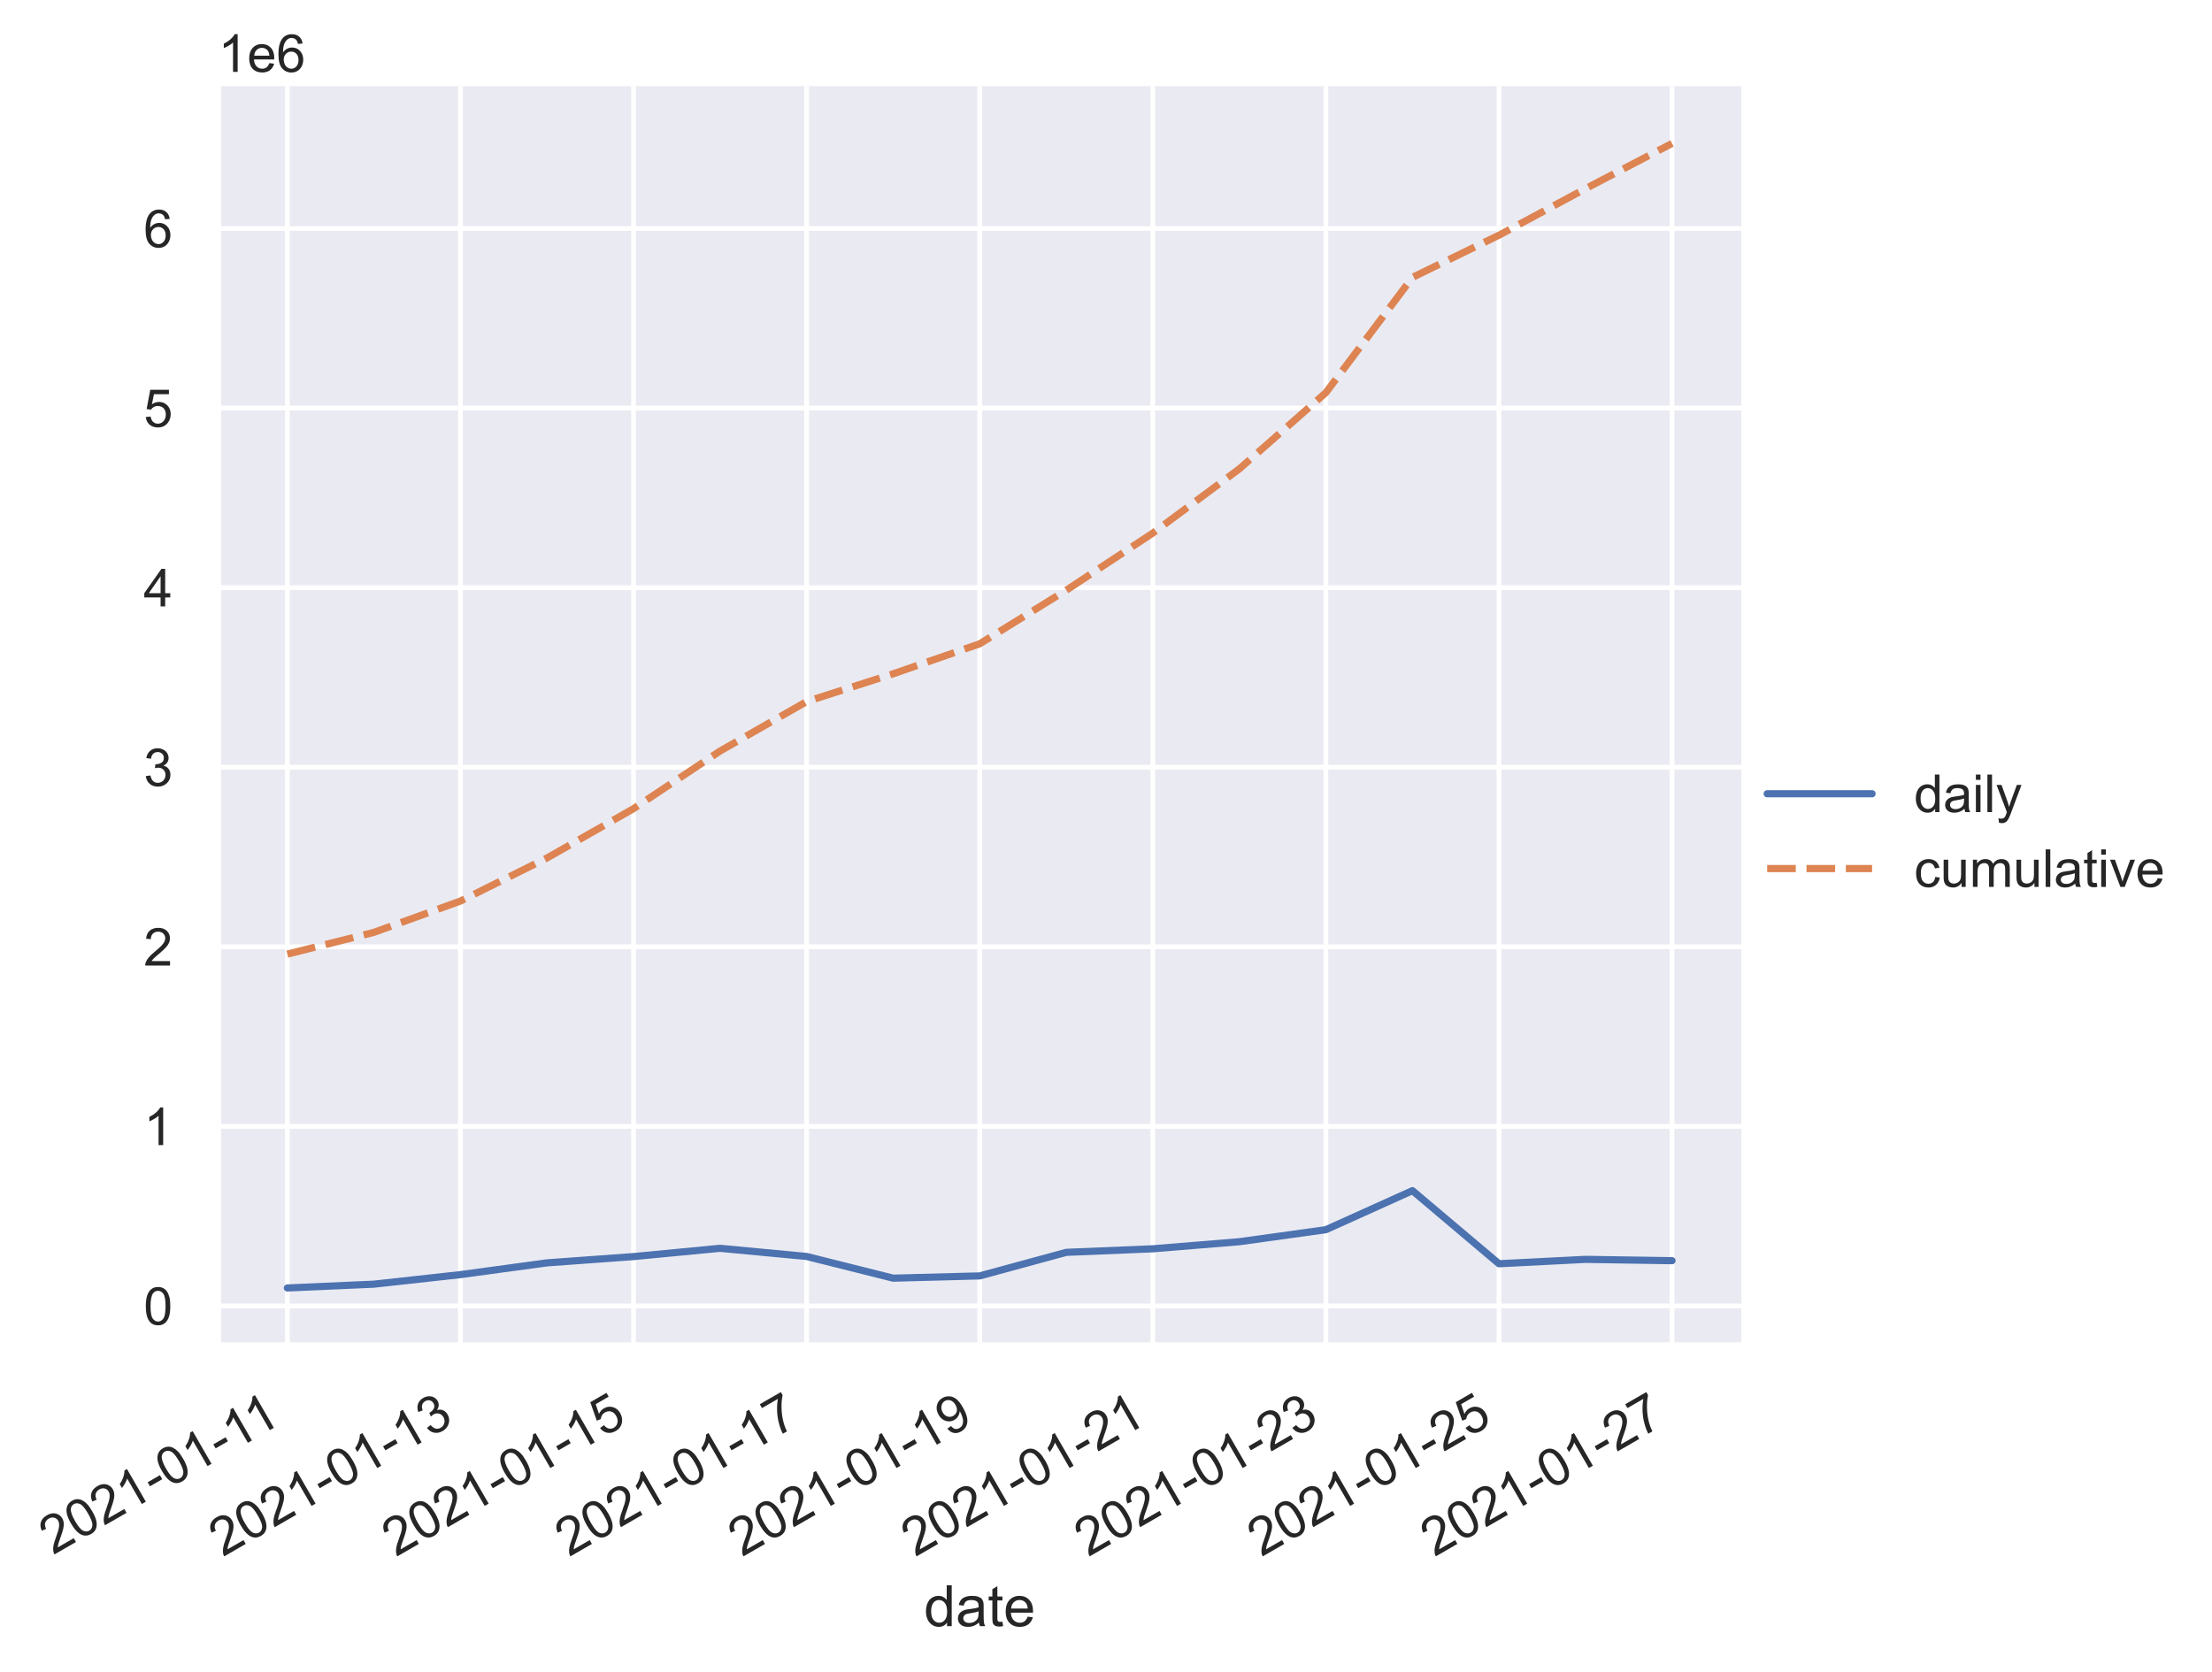
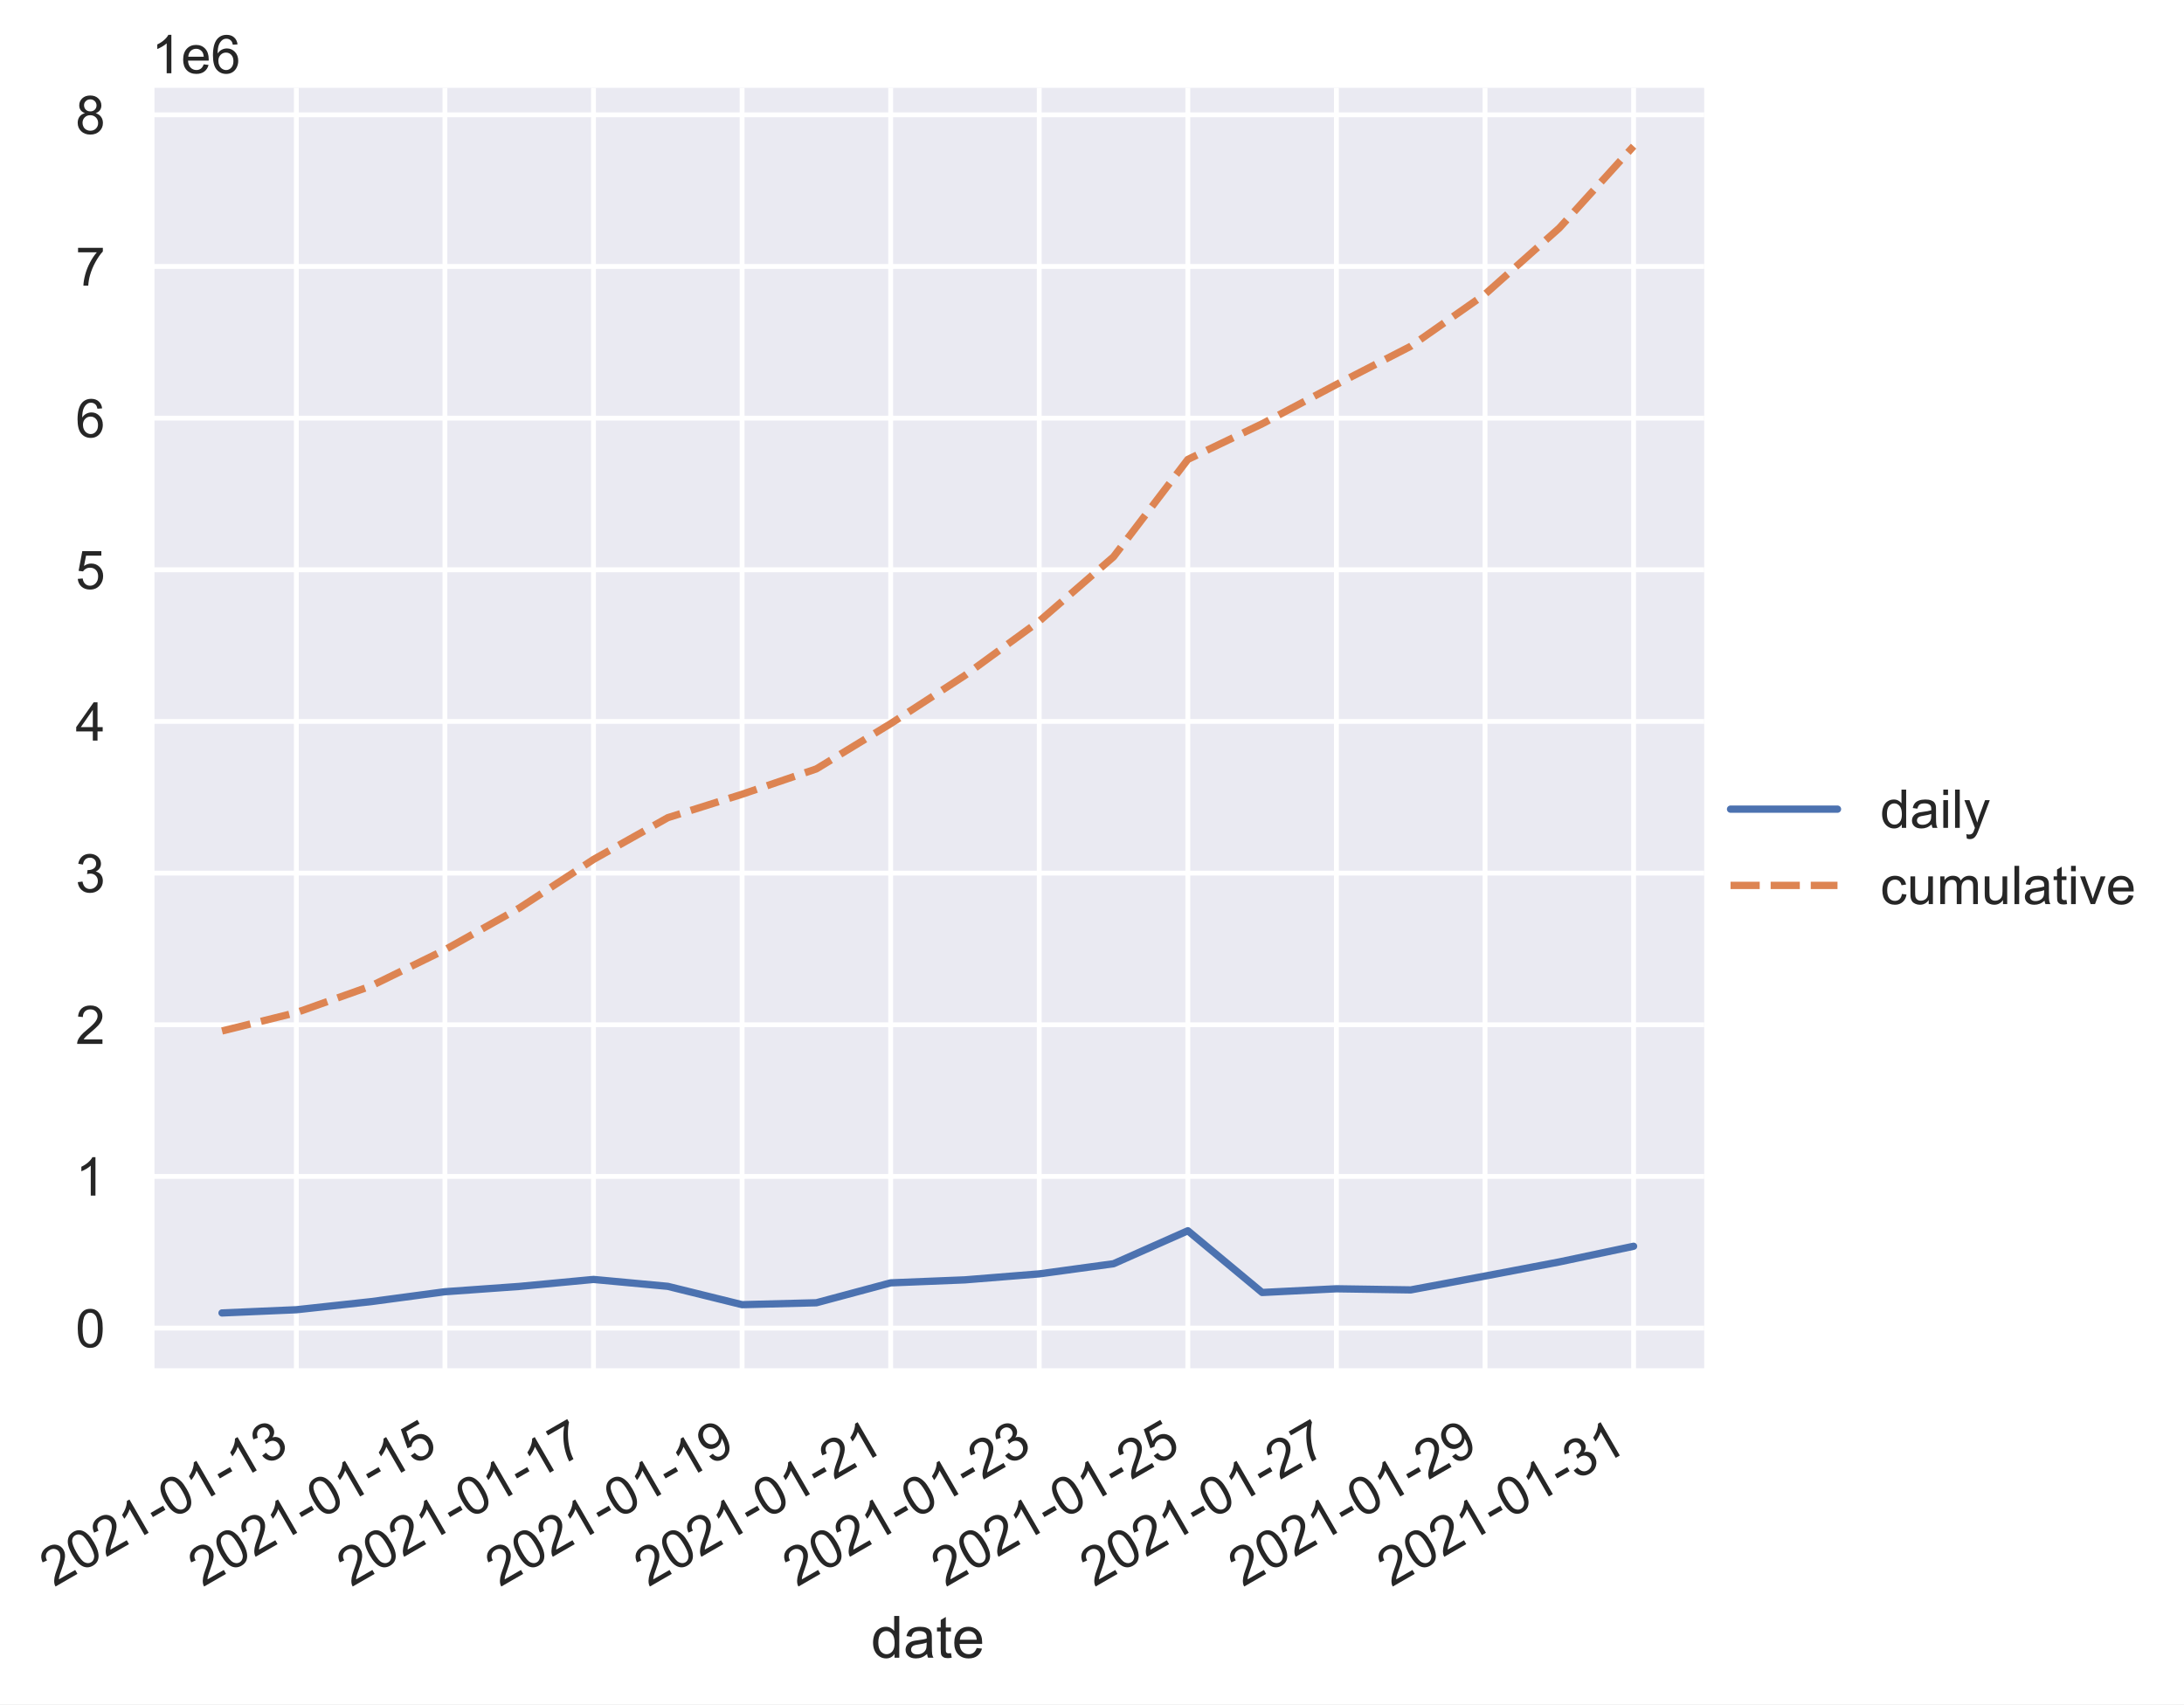
- <svg xmlns="http://www.w3.org/2000/svg" xmlns:xlink="http://www.w3.org/1999/xlink" height="350.631pt" version="1.1" viewBox="0 0 463.824 350.631" width="463.824pt">
+ <svg xmlns="http://www.w3.org/2000/svg" xmlns:xlink="http://www.w3.org/1999/xlink" height="350.631pt" version="1.1" viewBox="0 0 449.244 350.631" width="449.244pt">
  <defs>
    <style type="text/css">*{stroke-linecap:butt;stroke-linejoin:round;}</style>
  </defs>
  <g id="figure_1">
    <g id="patch_1">
-       <path d="M 0 350.631  L 463.824 350.631  L 463.824 0  L 0 0  z " style="fill:#ffffff;" />
+       <path d="M 0 350.631  L 449.244 350.631  L 449.244 0  L 0 0  z " style="fill:#ffffff;" />
    </g>
    <g id="axes_1">
      <g id="patch_2">
-         <path d="M 45.734 282.114  L 365.124 282.114  L 365.124 18.074  L 45.734 18.074  z " style="fill:#eaeaf2;" />
+         <path d="M 31.154 282.114  L 350.545 282.114  L 350.545 18.074  L 31.154 18.074  z " style="fill:#eaeaf2;" />
      </g>
      <g id="matplotlib.axis_1">
        <g id="xtick_1">
          <g id="line2d_1">
-             <path clip-path="url(#p62b5f78a9e)" d="M 60.251 282.114  L 60.251 18.074  " style="fill:none;stroke:#ffffff;stroke-linecap:round;" />
+             <path clip-path="url(#p07e66a0d14)" d="M 60.954 282.114  L 60.954 18.074  " style="fill:none;stroke:#ffffff;stroke-linecap:round;" />
          </g>
          <g id="text_1">
-             <g style="fill:#262626;" transform="translate(11.1368 326.1575)rotate(-30)scale(0.11 -0.11)">
+             <g style="fill:#262626;" transform="translate(11.1368 326.5631)rotate(-30)scale(0.11 -0.11)">
              <defs>
                <path d="M 50.344 8.453  L 50.344 0  L 3.031 0  Q 2.938 3.172 4.047 6.109  Q 5.859 10.938 9.828 15.625  Q 13.812 20.312 21.344 26.469  Q 33.016 36.031 37.109 41.625  Q 41.219 47.219 41.219 52.203  Q 41.219 57.422 37.469 61  Q 33.734 64.594 27.734 64.594  Q 21.391 64.594 17.578 60.781  Q 13.766 56.984 13.719 50.25  L 4.688 51.172  Q 5.609 61.281 11.656 66.578  Q 17.719 71.875 27.938 71.875  Q 38.234 71.875 44.234 66.156  Q 50.25 60.453 50.25 52  Q 50.25 47.703 48.484 43.547  Q 46.734 39.406 42.656 34.812  Q 38.578 30.219 29.109 22.219  Q 21.188 15.578 18.938 13.203  Q 16.703 10.844 15.234 8.453  z " id="ArialMT-50" />
                <path d="M 4.156 35.297  Q 4.156 48 6.766 55.734  Q 9.375 63.484 14.516 67.672  Q 19.672 71.875 27.484 71.875  Q 33.25 71.875 37.594 69.547  Q 41.938 67.234 44.766 62.859  Q 47.609 58.5 49.219 52.219  Q 50.828 45.953 50.828 35.297  Q 50.828 22.703 48.234 14.969  Q 45.656 7.234 40.5 3  Q 35.359 -1.219 27.484 -1.219  Q 17.141 -1.219 11.234 6.203  Q 4.156 15.141 4.156 35.297  z M 13.188 35.297  Q 13.188 17.672 17.312 11.828  Q 21.438 6 27.484 6  Q 33.547 6 37.672 11.859  Q 41.797 17.719 41.797 35.297  Q 41.797 52.984 37.672 58.781  Q 33.547 64.594 27.391 64.594  Q 21.344 64.594 17.719 59.469  Q 13.188 52.938 13.188 35.297  z " id="ArialMT-48" />
                <path d="M 37.25 0  L 28.469 0  L 28.469 56  Q 25.297 52.984 20.141 49.953  Q 14.984 46.922 10.891 45.406  L 10.891 53.906  Q 18.266 57.375 23.781 62.297  Q 29.297 67.234 31.594 71.875  L 37.25 71.875  z " id="ArialMT-49" />
                <path d="M 3.172 21.484  L 3.172 30.328  L 30.172 30.328  L 30.172 21.484  z " id="ArialMT-45" />
+                 <path d="M 4.203 18.891  L 12.984 20.062  Q 14.5 12.594 18.141 9.297  Q 21.781 6 27 6  Q 33.203 6 37.469 10.297  Q 41.75 14.594 41.75 20.953  Q 41.75 27 37.797 30.922  Q 33.844 34.859 27.734 34.859  Q 25.25 34.859 21.531 33.891  L 22.516 41.609  Q 23.391 41.5 23.922 41.5  Q 29.547 41.5 34.031 44.422  Q 38.531 47.359 38.531 53.469  Q 38.531 58.297 35.25 61.469  Q 31.984 64.656 26.812 64.656  Q 21.688 64.656 18.266 61.422  Q 14.844 58.203 13.875 51.766  L 5.078 53.328  Q 6.688 62.156 12.391 67.016  Q 18.109 71.875 26.609 71.875  Q 32.469 71.875 37.391 69.359  Q 42.328 66.844 44.938 62.5  Q 47.562 58.156 47.562 53.266  Q 47.562 48.641 45.062 44.828  Q 42.578 41.016 37.703 38.766  Q 44.047 37.312 47.562 32.688  Q 51.078 28.078 51.078 21.141  Q 51.078 11.766 44.234 5.25  Q 37.406 -1.266 26.953 -1.266  Q 17.531 -1.266 11.297 4.344  Q 5.078 9.969 4.203 18.891  z " id="ArialMT-51" />
              </defs>
              <use xlink:href="#ArialMT-50" />
              <use x="55.615" xlink:href="#ArialMT-48" />
              <use x="111.23" xlink:href="#ArialMT-50" />
              <use x="166.846" xlink:href="#ArialMT-49" />
              <use x="222.461" xlink:href="#ArialMT-45" />
              <use x="255.762" xlink:href="#ArialMT-48" />
              <use x="311.377" xlink:href="#ArialMT-49" />
              <use x="366.992" xlink:href="#ArialMT-45" />
              <use x="400.293" xlink:href="#ArialMT-49" />
-               <use x="448.533" xlink:href="#ArialMT-49" />
+               <use x="455.908" xlink:href="#ArialMT-51" />
            </g>
          </g>
        </g>
        <g id="xtick_2">
          <g id="line2d_2">
-             <path clip-path="url(#p62b5f78a9e)" d="M 96.546 282.114  L 96.546 18.074  " style="fill:none;stroke:#ffffff;stroke-linecap:round;" />
+             <path clip-path="url(#p07e66a0d14)" d="M 91.518 282.114  L 91.518 18.074  " style="fill:none;stroke:#ffffff;stroke-linecap:round;" />
          </g>
          <g id="text_2">
-             <g style="fill:#262626;" transform="translate(46.72859 326.5631)rotate(-30)scale(0.11 -0.11)">
-               <defs>
-                 <path d="M 4.203 18.891  L 12.984 20.062  Q 14.5 12.594 18.141 9.297  Q 21.781 6 27 6  Q 33.203 6 37.469 10.297  Q 41.75 14.594 41.75 20.953  Q 41.75 27 37.797 30.922  Q 33.844 34.859 27.734 34.859  Q 25.25 34.859 21.531 33.891  L 22.516 41.609  Q 23.391 41.5 23.922 41.5  Q 29.547 41.5 34.031 44.422  Q 38.531 47.359 38.531 53.469  Q 38.531 58.297 35.25 61.469  Q 31.984 64.656 26.812 64.656  Q 21.688 64.656 18.266 61.422  Q 14.844 58.203 13.875 51.766  L 5.078 53.328  Q 6.688 62.156 12.391 67.016  Q 18.109 71.875 26.609 71.875  Q 32.469 71.875 37.391 69.359  Q 42.328 66.844 44.938 62.5  Q 47.562 58.156 47.562 53.266  Q 47.562 48.641 45.062 44.828  Q 42.578 41.016 37.703 38.766  Q 44.047 37.312 47.562 32.688  Q 51.078 28.078 51.078 21.141  Q 51.078 11.766 44.234 5.25  Q 37.406 -1.266 26.953 -1.266  Q 17.531 -1.266 11.297 4.344  Q 5.078 9.969 4.203 18.891  z " id="ArialMT-51" />
+             <g style="fill:#262626;" transform="translate(41.70047 326.5631)rotate(-30)scale(0.11 -0.11)">
+               <defs>
+                 <path d="M 4.156 18.75  L 13.375 19.531  Q 14.406 12.797 18.141 9.391  Q 21.875 6 27.156 6  Q 33.5 6 37.891 10.781  Q 42.281 15.578 42.281 23.484  Q 42.281 31 38.062 35.344  Q 33.844 39.703 27 39.703  Q 22.75 39.703 19.328 37.766  Q 15.922 35.844 13.969 32.766  L 5.719 33.844  L 12.641 70.609  L 48.25 70.609  L 48.25 62.203  L 19.672 62.203  L 15.828 42.969  Q 22.266 47.469 29.344 47.469  Q 38.719 47.469 45.156 40.969  Q 51.609 34.469 51.609 24.266  Q 51.609 14.547 45.953 7.469  Q 39.062 -1.219 27.156 -1.219  Q 17.391 -1.219 11.203 4.25  Q 5.031 9.719 4.156 18.75  z " id="ArialMT-53" />
              </defs>
              <use xlink:href="#ArialMT-50" />
              <use x="55.615" xlink:href="#ArialMT-48" />
              <use x="111.23" xlink:href="#ArialMT-50" />
              <use x="166.846" xlink:href="#ArialMT-49" />
              <use x="222.461" xlink:href="#ArialMT-45" />
              <use x="255.762" xlink:href="#ArialMT-48" />
              <use x="311.377" xlink:href="#ArialMT-49" />
              <use x="366.992" xlink:href="#ArialMT-45" />
              <use x="400.293" xlink:href="#ArialMT-49" />
-               <use x="455.908" xlink:href="#ArialMT-51" />
+               <use x="455.908" xlink:href="#ArialMT-53" />
            </g>
          </g>
        </g>
        <g id="xtick_3">
          <g id="line2d_3">
-             <path clip-path="url(#p62b5f78a9e)" d="M 132.84 282.114  L 132.84 18.074  " style="fill:none;stroke:#ffffff;stroke-linecap:round;" />
+             <path clip-path="url(#p07e66a0d14)" d="M 122.081 282.114  L 122.081 18.074  " style="fill:none;stroke:#ffffff;stroke-linecap:round;" />
          </g>
          <g id="text_3">
-             <g style="fill:#262626;" transform="translate(83.02295 326.5631)rotate(-30)scale(0.11 -0.11)">
-               <defs>
-                 <path d="M 4.156 18.75  L 13.375 19.531  Q 14.406 12.797 18.141 9.391  Q 21.875 6 27.156 6  Q 33.5 6 37.891 10.781  Q 42.281 15.578 42.281 23.484  Q 42.281 31 38.062 35.344  Q 33.844 39.703 27 39.703  Q 22.75 39.703 19.328 37.766  Q 15.922 35.844 13.969 32.766  L 5.719 33.844  L 12.641 70.609  L 48.25 70.609  L 48.25 62.203  L 19.672 62.203  L 15.828 42.969  Q 22.266 47.469 29.344 47.469  Q 38.719 47.469 45.156 40.969  Q 51.609 34.469 51.609 24.266  Q 51.609 14.547 45.953 7.469  Q 39.062 -1.219 27.156 -1.219  Q 17.391 -1.219 11.203 4.25  Q 5.031 9.719 4.156 18.75  z " id="ArialMT-53" />
+             <g style="fill:#262626;" transform="translate(72.26414 326.5631)rotate(-30)scale(0.11 -0.11)">
+               <defs>
+                 <path d="M 4.734 62.203  L 4.734 70.656  L 51.078 70.656  L 51.078 63.812  Q 44.234 56.547 37.516 44.484  Q 30.812 32.422 27.156 19.672  Q 24.516 10.688 23.781 0  L 14.75 0  Q 14.891 8.453 18.062 20.406  Q 21.234 32.375 27.172 43.484  Q 33.109 54.594 39.797 62.203  z " id="ArialMT-55" />
              </defs>
              <use xlink:href="#ArialMT-50" />
              <use x="55.615" xlink:href="#ArialMT-48" />
              <use x="111.23" xlink:href="#ArialMT-50" />
              <use x="166.846" xlink:href="#ArialMT-49" />
              <use x="222.461" xlink:href="#ArialMT-45" />
              <use x="255.762" xlink:href="#ArialMT-48" />
              <use x="311.377" xlink:href="#ArialMT-49" />
              <use x="366.992" xlink:href="#ArialMT-45" />
              <use x="400.293" xlink:href="#ArialMT-49" />
-               <use x="455.908" xlink:href="#ArialMT-53" />
+               <use x="455.908" xlink:href="#ArialMT-55" />
            </g>
          </g>
        </g>
        <g id="xtick_4">
          <g id="line2d_4">
-             <path clip-path="url(#p62b5f78a9e)" d="M 169.134 282.114  L 169.134 18.074  " style="fill:none;stroke:#ffffff;stroke-linecap:round;" />
+             <path clip-path="url(#p07e66a0d14)" d="M 152.645 282.114  L 152.645 18.074  " style="fill:none;stroke:#ffffff;stroke-linecap:round;" />
          </g>
          <g id="text_4">
-             <g style="fill:#262626;" transform="translate(119.3173 326.5631)rotate(-30)scale(0.11 -0.11)">
-               <defs>
-                 <path d="M 4.734 62.203  L 4.734 70.656  L 51.078 70.656  L 51.078 63.812  Q 44.234 56.547 37.516 44.484  Q 30.812 32.422 27.156 19.672  Q 24.516 10.688 23.781 0  L 14.75 0  Q 14.891 8.453 18.062 20.406  Q 21.234 32.375 27.172 43.484  Q 33.109 54.594 39.797 62.203  z " id="ArialMT-55" />
+             <g style="fill:#262626;" transform="translate(102.8278 326.5631)rotate(-30)scale(0.11 -0.11)">
+               <defs>
+                 <path d="M 5.469 16.547  L 13.922 17.328  Q 14.984 11.375 18.016 8.688  Q 21.047 6 25.781 6  Q 29.828 6 32.875 7.859  Q 35.938 9.719 37.891 12.812  Q 39.844 15.922 41.156 21.188  Q 42.484 26.469 42.484 31.938  Q 42.484 32.516 42.438 33.688  Q 39.797 29.5 35.234 26.875  Q 30.672 24.266 25.344 24.266  Q 16.453 24.266 10.297 30.703  Q 4.156 37.156 4.156 47.703  Q 4.156 58.594 10.578 65.234  Q 17 71.875 26.656 71.875  Q 33.641 71.875 39.422 68.109  Q 45.219 64.359 48.219 57.391  Q 51.219 50.438 51.219 37.25  Q 51.219 23.531 48.234 15.406  Q 45.266 7.281 39.375 3.031  Q 33.5 -1.219 25.594 -1.219  Q 17.188 -1.219 11.859 3.438  Q 6.547 8.109 5.469 16.547  z M 41.453 48.141  Q 41.453 55.719 37.422 60.156  Q 33.406 64.594 27.734 64.594  Q 21.875 64.594 17.531 59.812  Q 13.188 55.031 13.188 47.406  Q 13.188 40.578 17.312 36.297  Q 21.438 32.031 27.484 32.031  Q 33.594 32.031 37.516 36.297  Q 41.453 40.578 41.453 48.141  z " id="ArialMT-57" />
              </defs>
              <use xlink:href="#ArialMT-50" />
              <use x="55.615" xlink:href="#ArialMT-48" />
              <use x="111.23" xlink:href="#ArialMT-50" />
              <use x="166.846" xlink:href="#ArialMT-49" />
              <use x="222.461" xlink:href="#ArialMT-45" />
              <use x="255.762" xlink:href="#ArialMT-48" />
              <use x="311.377" xlink:href="#ArialMT-49" />
              <use x="366.992" xlink:href="#ArialMT-45" />
              <use x="400.293" xlink:href="#ArialMT-49" />
-               <use x="455.908" xlink:href="#ArialMT-55" />
+               <use x="455.908" xlink:href="#ArialMT-57" />
            </g>
          </g>
        </g>
        <g id="xtick_5">
          <g id="line2d_5">
-             <path clip-path="url(#p62b5f78a9e)" d="M 205.429 282.114  L 205.429 18.074  " style="fill:none;stroke:#ffffff;stroke-linecap:round;" />
+             <path clip-path="url(#p07e66a0d14)" d="M 183.209 282.114  L 183.209 18.074  " style="fill:none;stroke:#ffffff;stroke-linecap:round;" />
          </g>
          <g id="text_5">
-             <g style="fill:#262626;" transform="translate(155.6117 326.5631)rotate(-30)scale(0.11 -0.11)">
-               <defs>
-                 <path d="M 5.469 16.547  L 13.922 17.328  Q 14.984 11.375 18.016 8.688  Q 21.047 6 25.781 6  Q 29.828 6 32.875 7.859  Q 35.938 9.719 37.891 12.812  Q 39.844 15.922 41.156 21.188  Q 42.484 26.469 42.484 31.938  Q 42.484 32.516 42.438 33.688  Q 39.797 29.5 35.234 26.875  Q 30.672 24.266 25.344 24.266  Q 16.453 24.266 10.297 30.703  Q 4.156 37.156 4.156 47.703  Q 4.156 58.594 10.578 65.234  Q 17 71.875 26.656 71.875  Q 33.641 71.875 39.422 68.109  Q 45.219 64.359 48.219 57.391  Q 51.219 50.438 51.219 37.25  Q 51.219 23.531 48.234 15.406  Q 45.266 7.281 39.375 3.031  Q 33.5 -1.219 25.594 -1.219  Q 17.188 -1.219 11.859 3.438  Q 6.547 8.109 5.469 16.547  z M 41.453 48.141  Q 41.453 55.719 37.422 60.156  Q 33.406 64.594 27.734 64.594  Q 21.875 64.594 17.531 59.812  Q 13.188 55.031 13.188 47.406  Q 13.188 40.578 17.312 36.297  Q 21.438 32.031 27.484 32.031  Q 33.594 32.031 37.516 36.297  Q 41.453 40.578 41.453 48.141  z " id="ArialMT-57" />
-               </defs>
-               <use xlink:href="#ArialMT-50" />
-               <use x="55.615" xlink:href="#ArialMT-48" />
-               <use x="111.23" xlink:href="#ArialMT-50" />
-               <use x="166.846" xlink:href="#ArialMT-49" />
-               <use x="222.461" xlink:href="#ArialMT-45" />
-               <use x="255.762" xlink:href="#ArialMT-48" />
-               <use x="311.377" xlink:href="#ArialMT-49" />
-               <use x="366.992" xlink:href="#ArialMT-45" />
-               <use x="400.293" xlink:href="#ArialMT-49" />
-               <use x="455.908" xlink:href="#ArialMT-57" />
+             <g style="fill:#262626;" transform="translate(133.3915 326.5631)rotate(-30)scale(0.11 -0.11)">
+               <use xlink:href="#ArialMT-50" />
+               <use x="55.615" xlink:href="#ArialMT-48" />
+               <use x="111.23" xlink:href="#ArialMT-50" />
+               <use x="166.846" xlink:href="#ArialMT-49" />
+               <use x="222.461" xlink:href="#ArialMT-45" />
+               <use x="255.762" xlink:href="#ArialMT-48" />
+               <use x="311.377" xlink:href="#ArialMT-49" />
+               <use x="366.992" xlink:href="#ArialMT-45" />
+               <use x="400.293" xlink:href="#ArialMT-50" />
+               <use x="455.908" xlink:href="#ArialMT-49" />
            </g>
          </g>
        </g>
        <g id="xtick_6">
          <g id="line2d_6">
-             <path clip-path="url(#p62b5f78a9e)" d="M 241.723 282.114  L 241.723 18.074  " style="fill:none;stroke:#ffffff;stroke-linecap:round;" />
+             <path clip-path="url(#p07e66a0d14)" d="M 213.772 282.114  L 213.772 18.074  " style="fill:none;stroke:#ffffff;stroke-linecap:round;" />
          </g>
          <g id="text_6">
-             <g style="fill:#262626;" transform="translate(191.906 326.5631)rotate(-30)scale(0.11 -0.11)">
+             <g style="fill:#262626;" transform="translate(163.9552 326.5631)rotate(-30)scale(0.11 -0.11)">
              <use xlink:href="#ArialMT-50" />
              <use x="55.615" xlink:href="#ArialMT-48" />
              <use x="111.23" xlink:href="#ArialMT-50" />
              <use x="166.846" xlink:href="#ArialMT-49" />
              <use x="222.461" xlink:href="#ArialMT-45" />
              <use x="255.762" xlink:href="#ArialMT-48" />
              <use x="311.377" xlink:href="#ArialMT-49" />
              <use x="366.992" xlink:href="#ArialMT-45" />
              <use x="400.293" xlink:href="#ArialMT-50" />
-               <use x="455.908" xlink:href="#ArialMT-49" />
+               <use x="455.908" xlink:href="#ArialMT-51" />
            </g>
          </g>
        </g>
        <g id="xtick_7">
          <g id="line2d_7">
-             <path clip-path="url(#p62b5f78a9e)" d="M 278.017 282.114  L 278.017 18.074  " style="fill:none;stroke:#ffffff;stroke-linecap:round;" />
+             <path clip-path="url(#p07e66a0d14)" d="M 244.336 282.114  L 244.336 18.074  " style="fill:none;stroke:#ffffff;stroke-linecap:round;" />
          </g>
          <g id="text_7">
-             <g style="fill:#262626;" transform="translate(228.2004 326.5631)rotate(-30)scale(0.11 -0.11)">
+             <g style="fill:#262626;" transform="translate(194.5188 326.5631)rotate(-30)scale(0.11 -0.11)">
              <use xlink:href="#ArialMT-50" />
              <use x="55.615" xlink:href="#ArialMT-48" />
              <use x="111.23" xlink:href="#ArialMT-50" />
              <use x="166.846" xlink:href="#ArialMT-49" />
              <use x="222.461" xlink:href="#ArialMT-45" />
              <use x="255.762" xlink:href="#ArialMT-48" />
              <use x="311.377" xlink:href="#ArialMT-49" />
              <use x="366.992" xlink:href="#ArialMT-45" />
              <use x="400.293" xlink:href="#ArialMT-50" />
-               <use x="455.908" xlink:href="#ArialMT-51" />
+               <use x="455.908" xlink:href="#ArialMT-53" />
            </g>
          </g>
        </g>
        <g id="xtick_8">
          <g id="line2d_8">
-             <path clip-path="url(#p62b5f78a9e)" d="M 314.312 282.114  L 314.312 18.074  " style="fill:none;stroke:#ffffff;stroke-linecap:round;" />
+             <path clip-path="url(#p07e66a0d14)" d="M 274.9 282.114  L 274.9 18.074  " style="fill:none;stroke:#ffffff;stroke-linecap:round;" />
          </g>
          <g id="text_8">
-             <g style="fill:#262626;" transform="translate(264.4948 326.5631)rotate(-30)scale(0.11 -0.11)">
+             <g style="fill:#262626;" transform="translate(225.0825 326.5631)rotate(-30)scale(0.11 -0.11)">
              <use xlink:href="#ArialMT-50" />
              <use x="55.615" xlink:href="#ArialMT-48" />
              <use x="111.23" xlink:href="#ArialMT-50" />
              <use x="166.846" xlink:href="#ArialMT-49" />
              <use x="222.461" xlink:href="#ArialMT-45" />
              <use x="255.762" xlink:href="#ArialMT-48" />
              <use x="311.377" xlink:href="#ArialMT-49" />
              <use x="366.992" xlink:href="#ArialMT-45" />
              <use x="400.293" xlink:href="#ArialMT-50" />
-               <use x="455.908" xlink:href="#ArialMT-53" />
+               <use x="455.908" xlink:href="#ArialMT-55" />
            </g>
          </g>
        </g>
        <g id="xtick_9">
          <g id="line2d_9">
-             <path clip-path="url(#p62b5f78a9e)" d="M 350.606 282.114  L 350.606 18.074  " style="fill:none;stroke:#ffffff;stroke-linecap:round;" />
+             <path clip-path="url(#p07e66a0d14)" d="M 305.463 282.114  L 305.463 18.074  " style="fill:none;stroke:#ffffff;stroke-linecap:round;" />
          </g>
          <g id="text_9">
-             <g style="fill:#262626;" transform="translate(300.7891 326.5631)rotate(-30)scale(0.11 -0.11)">
+             <g style="fill:#262626;" transform="translate(255.6462 326.5631)rotate(-30)scale(0.11 -0.11)">
              <use xlink:href="#ArialMT-50" />
              <use x="55.615" xlink:href="#ArialMT-48" />
              <use x="111.23" xlink:href="#ArialMT-50" />
              <use x="166.846" xlink:href="#ArialMT-49" />
              <use x="222.461" xlink:href="#ArialMT-45" />
              <use x="255.762" xlink:href="#ArialMT-48" />
              <use x="311.377" xlink:href="#ArialMT-49" />
              <use x="366.992" xlink:href="#ArialMT-45" />
              <use x="400.293" xlink:href="#ArialMT-50" />
-               <use x="455.908" xlink:href="#ArialMT-55" />
-             </g>
-           </g>
-         </g>
-         <g id="text_10">
-           <g style="fill:#262626;" transform="translate(193.7522 341.0458)scale(0.12 -0.12)">
+               <use x="455.908" xlink:href="#ArialMT-57" />
+             </g>
+           </g>
+         </g>
+         <g id="xtick_10">
+           <g id="line2d_10">
+             <path clip-path="url(#p07e66a0d14)" d="M 336.027 282.114  L 336.027 18.074  " style="fill:none;stroke:#ffffff;stroke-linecap:round;" />
+           </g>
+           <g id="text_10">
+             <g style="fill:#262626;" transform="translate(286.2098 326.5631)rotate(-30)scale(0.11 -0.11)">
+               <use xlink:href="#ArialMT-50" />
+               <use x="55.615" xlink:href="#ArialMT-48" />
+               <use x="111.23" xlink:href="#ArialMT-50" />
+               <use x="166.846" xlink:href="#ArialMT-49" />
+               <use x="222.461" xlink:href="#ArialMT-45" />
+               <use x="255.762" xlink:href="#ArialMT-48" />
+               <use x="311.377" xlink:href="#ArialMT-49" />
+               <use x="366.992" xlink:href="#ArialMT-45" />
+               <use x="400.293" xlink:href="#ArialMT-51" />
+               <use x="455.908" xlink:href="#ArialMT-49" />
+             </g>
+           </g>
+         </g>
+         <g id="text_11">
+           <g style="fill:#262626;" transform="translate(179.1729 341.0458)scale(0.12 -0.12)">
            <defs>
              <path d="M 40.234 0  L 40.234 6.547  Q 35.297 -1.172 25.734 -1.172  Q 19.531 -1.172 14.328 2.25  Q 9.125 5.672 6.266 11.797  Q 3.422 17.922 3.422 25.875  Q 3.422 33.641 6 39.969  Q 8.594 46.297 13.766 49.656  Q 18.953 53.031 25.344 53.031  Q 30.031 53.031 33.688 51.047  Q 37.359 49.078 39.656 45.906  L 39.656 71.578  L 48.391 71.578  L 48.391 0  z M 12.453 25.875  Q 12.453 15.922 16.641 10.984  Q 20.844 6.062 26.562 6.062  Q 32.328 6.062 36.344 10.766  Q 40.375 15.484 40.375 25.141  Q 40.375 35.797 36.266 40.766  Q 32.172 45.75 26.172 45.75  Q 20.312 45.75 16.375 40.969  Q 12.453 36.188 12.453 25.875  z " id="ArialMT-100" />
              <path d="M 40.438 6.391  Q 35.547 2.25 31.031 0.531  Q 26.516 -1.172 21.344 -1.172  Q 12.797 -1.172 8.203 3  Q 3.609 7.172 3.609 13.672  Q 3.609 17.484 5.344 20.625  Q 7.078 23.781 9.891 25.688  Q 12.703 27.594 16.219 28.562  Q 18.797 29.25 24.031 29.891  Q 34.672 31.156 39.703 32.906  Q 39.75 34.719 39.75 35.203  Q 39.75 40.578 37.25 42.781  Q 33.891 45.75 27.25 45.75  Q 21.047 45.75 18.094 43.578  Q 15.141 41.406 13.719 35.891  L 5.125 37.062  Q 6.297 42.578 8.984 45.969  Q 11.672 49.359 16.75 51.188  Q 21.828 53.031 28.516 53.031  Q 35.156 53.031 39.297 51.469  Q 43.453 49.906 45.406 47.531  Q 47.359 45.172 48.141 41.547  Q 48.578 39.312 48.578 33.453  L 48.578 21.734  Q 48.578 9.469 49.141 6.219  Q 49.703 2.984 51.375 0  L 42.188 0  Q 40.828 2.734 40.438 6.391  z M 39.703 26.031  Q 34.906 24.078 25.344 22.703  Q 19.922 21.922 17.672 20.938  Q 15.438 19.969 14.203 18.094  Q 12.984 16.219 12.984 13.922  Q 12.984 10.406 15.641 8.062  Q 18.312 5.719 23.438 5.719  Q 28.516 5.719 32.469 7.938  Q 36.422 10.156 38.281 14.016  Q 39.703 17 39.703 22.797  z " id="ArialMT-97" />
              <path d="M 25.781 7.859  L 27.047 0.094  Q 23.344 -0.688 20.406 -0.688  Q 15.625 -0.688 12.984 0.828  Q 10.359 2.344 9.281 4.812  Q 8.203 7.281 8.203 15.188  L 8.203 45.016  L 1.766 45.016  L 1.766 51.859  L 8.203 51.859  L 8.203 64.703  L 16.938 69.969  L 16.938 51.859  L 25.781 51.859  L 25.781 45.016  L 16.938 45.016  L 16.938 14.703  Q 16.938 10.938 17.406 9.859  Q 17.875 8.797 18.922 8.156  Q 19.969 7.516 21.922 7.516  Q 23.391 7.516 25.781 7.859  z " id="ArialMT-116" />
              <path d="M 42.094 16.703  L 51.172 15.578  Q 49.031 7.625 43.219 3.219  Q 37.406 -1.172 28.375 -1.172  Q 17 -1.172 10.328 5.828  Q 3.656 12.844 3.656 25.484  Q 3.656 38.578 10.391 45.797  Q 17.141 53.031 27.875 53.031  Q 38.281 53.031 44.875 45.953  Q 51.469 38.875 51.469 26.031  Q 51.469 25.25 51.422 23.688  L 12.75 23.688  Q 13.234 15.141 17.578 10.594  Q 21.922 6.062 28.422 6.062  Q 33.25 6.062 36.672 8.594  Q 40.094 11.141 42.094 16.703  z M 13.234 30.906  L 42.188 30.906  Q 41.609 37.453 38.875 40.719  Q 34.672 45.797 27.984 45.797  Q 21.922 45.797 17.797 41.75  Q 13.672 37.703 13.234 30.906  z " id="ArialMT-101" />
            </defs>
            <use xlink:href="#ArialMT-100" />
            <use x="55.615" xlink:href="#ArialMT-97" />
            <use x="111.23" xlink:href="#ArialMT-116" />
            <use x="139.014" xlink:href="#ArialMT-101" />
          </g>
        </g>
      </g>
      <g id="matplotlib.axis_2">
        <g id="ytick_1">
-           <g id="line2d_10">
-             <path clip-path="url(#p62b5f78a9e)" d="M 45.734 273.878  L 365.124 273.878  " style="fill:none;stroke:#ffffff;stroke-linecap:round;" />
-           </g>
-           <g id="text_11">
-             <g style="fill:#262626;" transform="translate(30.11653 277.8146)scale(0.11 -0.11)">
+           <g id="line2d_11">
+             <path clip-path="url(#p07e66a0d14)" d="M 31.154 273.232  L 350.545 273.232  " style="fill:none;stroke:#ffffff;stroke-linecap:round;" />
+           </g>
+           <g id="text_12">
+             <g style="fill:#262626;" transform="translate(15.53725 277.1688)scale(0.11 -0.11)">
              <use xlink:href="#ArialMT-48" />
            </g>
          </g>
        </g>
        <g id="ytick_2">
-           <g id="line2d_11">
-             <path clip-path="url(#p62b5f78a9e)" d="M 45.734 236.218  L 365.124 236.218  " style="fill:none;stroke:#ffffff;stroke-linecap:round;" />
-           </g>
-           <g id="text_12">
-             <g style="fill:#262626;" transform="translate(30.11653 240.1545)scale(0.11 -0.11)">
+           <g id="line2d_12">
+             <path clip-path="url(#p07e66a0d14)" d="M 31.154 242.03  L 350.545 242.03  " style="fill:none;stroke:#ffffff;stroke-linecap:round;" />
+           </g>
+           <g id="text_13">
+             <g style="fill:#262626;" transform="translate(15.53725 245.9668)scale(0.11 -0.11)">
              <use xlink:href="#ArialMT-49" />
            </g>
          </g>
        </g>
        <g id="ytick_3">
-           <g id="line2d_12">
-             <path clip-path="url(#p62b5f78a9e)" d="M 45.734 198.558  L 365.124 198.558  " style="fill:none;stroke:#ffffff;stroke-linecap:round;" />
-           </g>
-           <g id="text_13">
-             <g style="fill:#262626;" transform="translate(30.11653 202.4943)scale(0.11 -0.11)">
+           <g id="line2d_13">
+             <path clip-path="url(#p07e66a0d14)" d="M 31.154 210.828  L 350.545 210.828  " style="fill:none;stroke:#ffffff;stroke-linecap:round;" />
+           </g>
+           <g id="text_14">
+             <g style="fill:#262626;" transform="translate(15.53725 214.7649)scale(0.11 -0.11)">
              <use xlink:href="#ArialMT-50" />
            </g>
          </g>
        </g>
        <g id="ytick_4">
-           <g id="line2d_13">
-             <path clip-path="url(#p62b5f78a9e)" d="M 45.734 160.897  L 365.124 160.897  " style="fill:none;stroke:#ffffff;stroke-linecap:round;" />
-           </g>
-           <g id="text_14">
-             <g style="fill:#262626;" transform="translate(30.11653 164.8342)scale(0.11 -0.11)">
+           <g id="line2d_14">
+             <path clip-path="url(#p07e66a0d14)" d="M 31.154 179.626  L 350.545 179.626  " style="fill:none;stroke:#ffffff;stroke-linecap:round;" />
+           </g>
+           <g id="text_15">
+             <g style="fill:#262626;" transform="translate(15.53725 183.563)scale(0.11 -0.11)">
              <use xlink:href="#ArialMT-51" />
            </g>
          </g>
        </g>
        <g id="ytick_5">
-           <g id="line2d_14">
-             <path clip-path="url(#p62b5f78a9e)" d="M 45.734 123.237  L 365.124 123.237  " style="fill:none;stroke:#ffffff;stroke-linecap:round;" />
-           </g>
-           <g id="text_15">
-             <g style="fill:#262626;" transform="translate(30.11653 127.174)scale(0.11 -0.11)">
+           <g id="line2d_15">
+             <path clip-path="url(#p07e66a0d14)" d="M 31.154 148.424  L 350.545 148.424  " style="fill:none;stroke:#ffffff;stroke-linecap:round;" />
+           </g>
+           <g id="text_16">
+             <g style="fill:#262626;" transform="translate(15.53725 152.361)scale(0.11 -0.11)">
              <defs>
                <path d="M 32.328 0  L 32.328 17.141  L 1.266 17.141  L 1.266 25.203  L 33.938 71.578  L 41.109 71.578  L 41.109 25.203  L 50.781 25.203  L 50.781 17.141  L 41.109 17.141  L 41.109 0  z M 32.328 25.203  L 32.328 57.469  L 9.906 25.203  z " id="ArialMT-52" />
              </defs>
              <use xlink:href="#ArialMT-52" />
            </g>
          </g>
        </g>
        <g id="ytick_6">
-           <g id="line2d_15">
-             <path clip-path="url(#p62b5f78a9e)" d="M 45.734 85.577  L 365.124 85.577  " style="fill:none;stroke:#ffffff;stroke-linecap:round;" />
-           </g>
-           <g id="text_16">
-             <g style="fill:#262626;" transform="translate(30.11653 89.51391)scale(0.11 -0.11)">
+           <g id="line2d_16">
+             <path clip-path="url(#p07e66a0d14)" d="M 31.154 117.222  L 350.545 117.222  " style="fill:none;stroke:#ffffff;stroke-linecap:round;" />
+           </g>
+           <g id="text_17">
+             <g style="fill:#262626;" transform="translate(15.53725 121.1591)scale(0.11 -0.11)">
              <use xlink:href="#ArialMT-53" />
            </g>
          </g>
        </g>
        <g id="ytick_7">
-           <g id="line2d_16">
-             <path clip-path="url(#p62b5f78a9e)" d="M 45.734 47.917  L 365.124 47.917  " style="fill:none;stroke:#ffffff;stroke-linecap:round;" />
-           </g>
-           <g id="text_17">
-             <g style="fill:#262626;" transform="translate(30.11653 51.85377)scale(0.11 -0.11)">
+           <g id="line2d_17">
+             <path clip-path="url(#p07e66a0d14)" d="M 31.154 86.02  L 350.545 86.02  " style="fill:none;stroke:#ffffff;stroke-linecap:round;" />
+           </g>
+           <g id="text_18">
+             <g style="fill:#262626;" transform="translate(15.53725 89.95715)scale(0.11 -0.11)">
              <defs>
                <path d="M 49.75 54.047  L 41.016 53.375  Q 39.844 58.547 37.703 60.891  Q 34.125 64.656 28.906 64.656  Q 24.703 64.656 21.531 62.312  Q 17.391 59.281 14.984 53.469  Q 12.594 47.656 12.5 36.922  Q 15.672 41.75 20.266 44.094  Q 24.859 46.438 29.891 46.438  Q 38.672 46.438 44.844 39.969  Q 51.031 33.5 51.031 23.25  Q 51.031 16.5 48.125 10.719  Q 45.219 4.938 40.141 1.859  Q 35.062 -1.219 28.609 -1.219  Q 17.625 -1.219 10.688 6.859  Q 3.766 14.938 3.766 33.5  Q 3.766 54.25 11.422 63.672  Q 18.109 71.875 29.438 71.875  Q 37.891 71.875 43.281 67.141  Q 48.688 62.406 49.75 54.047  z M 13.875 23.188  Q 13.875 18.656 15.797 14.5  Q 17.719 10.359 21.188 8.172  Q 24.656 6 28.469 6  Q 34.031 6 38.031 10.484  Q 42.047 14.984 42.047 22.703  Q 42.047 30.125 38.078 34.391  Q 34.125 38.672 28.125 38.672  Q 22.172 38.672 18.016 34.391  Q 13.875 30.125 13.875 23.188  z " id="ArialMT-54" />
              </defs>
              <use xlink:href="#ArialMT-54" />
            </g>
          </g>
        </g>
-         <g id="text_18">
-           <g style="fill:#262626;" transform="translate(45.73356 15.07359)scale(0.11 -0.11)">
+         <g id="ytick_8">
+           <g id="line2d_18">
+             <path clip-path="url(#p07e66a0d14)" d="M 31.154 54.818  L 350.545 54.818  " style="fill:none;stroke:#ffffff;stroke-linecap:round;" />
+           </g>
+           <g id="text_19">
+             <g style="fill:#262626;" transform="translate(15.53725 58.75522)scale(0.11 -0.11)">
+               <use xlink:href="#ArialMT-55" />
+             </g>
+           </g>
+         </g>
+         <g id="ytick_9">
+           <g id="line2d_19">
+             <path clip-path="url(#p07e66a0d14)" d="M 31.154 23.616  L 350.545 23.616  " style="fill:none;stroke:#ffffff;stroke-linecap:round;" />
+           </g>
+           <g id="text_20">
+             <g style="fill:#262626;" transform="translate(15.53725 27.55328)scale(0.11 -0.11)">
+               <defs>
+                 <path d="M 17.672 38.812  Q 12.203 40.828 9.562 44.531  Q 6.938 48.25 6.938 53.422  Q 6.938 61.234 12.547 66.547  Q 18.172 71.875 27.484 71.875  Q 36.859 71.875 42.578 66.422  Q 48.297 60.984 48.297 53.172  Q 48.297 48.188 45.672 44.5  Q 43.062 40.828 37.75 38.812  Q 44.344 36.672 47.781 31.875  Q 51.219 27.094 51.219 20.453  Q 51.219 11.281 44.719 5.031  Q 38.234 -1.219 27.641 -1.219  Q 17.047 -1.219 10.547 5.047  Q 4.047 11.328 4.047 20.703  Q 4.047 27.688 7.594 32.391  Q 11.141 37.109 17.672 38.812  z M 15.922 53.719  Q 15.922 48.641 19.188 45.406  Q 22.469 42.188 27.688 42.188  Q 32.766 42.188 36.016 45.375  Q 39.266 48.578 39.266 53.219  Q 39.266 58.062 35.906 61.359  Q 32.562 64.656 27.594 64.656  Q 22.562 64.656 19.234 61.422  Q 15.922 58.203 15.922 53.719  z M 13.094 20.656  Q 13.094 16.891 14.875 13.375  Q 16.656 9.859 20.172 7.922  Q 23.688 6 27.734 6  Q 34.031 6 38.125 10.047  Q 42.234 14.109 42.234 20.359  Q 42.234 26.703 38.016 30.859  Q 33.797 35.016 27.438 35.016  Q 21.234 35.016 17.156 30.906  Q 13.094 26.812 13.094 20.656  z " id="ArialMT-56" />
+               </defs>
+               <use xlink:href="#ArialMT-56" />
+             </g>
+           </g>
+         </g>
+         <g id="text_21">
+           <g style="fill:#262626;" transform="translate(31.15428 15.07359)scale(0.11 -0.11)">
            <use xlink:href="#ArialMT-49" />
            <use x="55.615" xlink:href="#ArialMT-101" />
            <use x="111.23" xlink:href="#ArialMT-54" />
          </g>
        </g>
      </g>
-       <g id="line2d_17">
-         <path clip-path="url(#p62b5f78a9e)" d="M 60.251 270.112  L 78.398 269.316  L 96.546 267.315  L 114.693 264.846  L 132.84 263.529  L 150.987 261.793  L 169.134 263.505  L 187.282 268.057  L 205.429 267.583  L 223.576 262.641  L 241.723 261.896  L 259.87 260.412  L 278.017 257.892  L 296.165 249.703  L 314.312 265.033  L 332.459 264.112  L 350.606 264.391  " style="fill:none;stroke:#4c72b0;stroke-linecap:round;stroke-width:1.5;" />
-       </g>
-       <g id="line2d_18">
-         <path clip-path="url(#p62b5f78a9e)" d="M 60.251 200.096  L 78.398 195.534  L 96.546 188.971  L 114.693 179.939  L 132.84 169.591  L 150.987 157.506  L 169.134 147.133  L 187.282 141.312  L 205.429 135.017  L 223.576 123.78  L 241.723 111.799  L 259.87 98.333  L 278.017 82.347  L 296.165 58.172  L 314.312 49.328  L 332.459 39.562  L 350.606 30.075  " style="fill:none;stroke:#dd8452;stroke-dasharray:6,2.25;stroke-dashoffset:0;stroke-width:1.5;" />
-       </g>
-       <g id="line2d_19" />
-       <g id="line2d_20" />
+       <g id="line2d_20">
+         <path clip-path="url(#p07e66a0d14)" d="M 45.672 270.112  L 60.954 269.453  L 76.236 267.794  L 91.518 265.749  L 106.799 264.658  L 122.081 263.219  L 137.363 264.638  L 152.645 268.409  L 167.927 268.017  L 183.209 263.922  L 198.49 263.305  L 213.772 262.075  L 229.054 259.987  L 244.336 253.203  L 259.618 265.904  L 274.9 265.141  L 290.181 265.372  L 305.463 262.524  L 320.745 259.617  L 336.027 256.393  " style="fill:none;stroke:#4c72b0;stroke-linecap:round;stroke-width:1.5;" />
+       </g>
+       <g id="line2d_21">
+         <path clip-path="url(#p07e66a0d14)" d="M 45.672 212.103  L 60.954 208.323  L 76.236 202.885  L 91.518 195.403  L 106.799 186.829  L 122.081 176.816  L 137.363 168.222  L 152.645 163.399  L 167.927 158.184  L 183.209 148.874  L 198.49 138.947  L 213.772 127.791  L 229.054 114.546  L 244.336 94.517  L 259.618 87.189  L 274.9 79.098  L 290.181 71.238  L 305.463 60.53  L 320.745 46.915  L 336.027 30.075  " style="fill:none;stroke:#dd8452;stroke-dasharray:6,2.25;stroke-dashoffset:0;stroke-width:1.5;" />
+       </g>
+       <g id="line2d_22" />
+       <g id="line2d_23" />
      <g id="patch_3">
-         <path d="M 45.734 282.114  L 45.734 18.074  " style="fill:none;stroke:#ffffff;stroke-linecap:square;stroke-linejoin:miter;stroke-width:1.25;" />
+         <path d="M 31.154 282.114  L 31.154 18.074  " style="fill:none;stroke:#ffffff;stroke-linecap:square;stroke-linejoin:miter;stroke-width:1.25;" />
      </g>
      <g id="patch_4">
-         <path d="M 45.734 282.114  L 365.124 282.114  " style="fill:none;stroke:#ffffff;stroke-linecap:square;stroke-linejoin:miter;stroke-width:1.25;" />
+         <path d="M 31.154 282.114  L 350.545 282.114  " style="fill:none;stroke:#ffffff;stroke-linecap:square;stroke-linejoin:miter;stroke-width:1.25;" />
      </g>
    </g>
    <g id="legend_1">
-       <g id="line2d_21">
-         <path d="M 370.549 166.465  L 392.549 166.465  " style="fill:none;stroke:#4c72b0;stroke-linecap:round;stroke-width:1.5;" />
-       </g>
-       <g id="line2d_22" />
-       <g id="text_19">
-         <g style="fill:#262626;" transform="translate(401.3488 170.3147)scale(0.11 -0.11)">
+       <g id="line2d_24">
+         <path d="M 355.97 166.465  L 377.97 166.465  " style="fill:none;stroke:#4c72b0;stroke-linecap:round;stroke-width:1.5;" />
+       </g>
+       <g id="line2d_25" />
+       <g id="text_22">
+         <g style="fill:#262626;" transform="translate(386.7696 170.3147)scale(0.11 -0.11)">
          <defs>
            <path d="M 6.641 61.469  L 6.641 71.578  L 15.438 71.578  L 15.438 61.469  z M 6.641 0  L 6.641 51.859  L 15.438 51.859  L 15.438 0  z " id="ArialMT-105" />
            <path d="M 6.391 0  L 6.391 71.578  L 15.188 71.578  L 15.188 0  z " id="ArialMT-108" />
            <path d="M 6.203 -19.969  L 5.219 -11.719  Q 8.109 -12.5 10.25 -12.5  Q 13.188 -12.5 14.938 -11.516  Q 16.703 -10.547 17.828 -8.797  Q 18.656 -7.469 20.516 -2.25  Q 20.75 -1.516 21.297 -0.094  L 1.609 51.859  L 11.078 51.859  L 21.875 21.828  Q 23.969 16.109 25.641 9.812  Q 27.156 15.875 29.25 21.625  L 40.328 51.859  L 49.125 51.859  L 29.391 -0.875  Q 26.219 -9.422 24.469 -12.641  Q 22.125 -17 19.094 -19.016  Q 16.062 -21.047 11.859 -21.047  Q 9.328 -21.047 6.203 -19.969  z " id="ArialMT-121" />
          </defs>
          <use xlink:href="#ArialMT-100" />
          <use x="55.615" xlink:href="#ArialMT-97" />
          <use x="111.23" xlink:href="#ArialMT-105" />
          <use x="133.447" xlink:href="#ArialMT-108" />
          <use x="155.664" xlink:href="#ArialMT-121" />
        </g>
      </g>
-       <g id="line2d_23">
-         <path d="M 370.549 182.153  L 392.549 182.153  " style="fill:none;stroke:#dd8452;stroke-dasharray:6,2.25;stroke-dashoffset:0;stroke-width:1.5;" />
-       </g>
-       <g id="line2d_24" />
-       <g id="text_20">
-         <g style="fill:#262626;" transform="translate(401.3488 186.0035)scale(0.11 -0.11)">
+       <g id="line2d_26">
+         <path d="M 355.97 182.153  L 377.97 182.153  " style="fill:none;stroke:#dd8452;stroke-dasharray:6,2.25;stroke-dashoffset:0;stroke-width:1.5;" />
+       </g>
+       <g id="line2d_27" />
+       <g id="text_23">
+         <g style="fill:#262626;" transform="translate(386.7696 186.0035)scale(0.11 -0.11)">
          <defs>
            <path d="M 40.438 19  L 49.078 17.875  Q 47.656 8.938 41.812 3.875  Q 35.984 -1.172 27.484 -1.172  Q 16.844 -1.172 10.375 5.781  Q 3.906 12.75 3.906 25.734  Q 3.906 34.125 6.688 40.422  Q 9.469 46.734 15.156 49.875  Q 20.844 53.031 27.547 53.031  Q 35.984 53.031 41.359 48.75  Q 46.734 44.484 48.25 36.625  L 39.703 35.297  Q 38.484 40.531 35.375 43.156  Q 32.281 45.797 27.875 45.797  Q 21.234 45.797 17.078 41.031  Q 12.938 36.281 12.938 25.984  Q 12.938 15.531 16.938 10.797  Q 20.953 6.062 27.391 6.062  Q 32.562 6.062 36.031 9.234  Q 39.5 12.406 40.438 19  z " id="ArialMT-99" />
            <path d="M 40.578 0  L 40.578 7.625  Q 34.516 -1.172 24.125 -1.172  Q 19.531 -1.172 15.547 0.578  Q 11.578 2.344 9.641 5  Q 7.719 7.672 6.938 11.531  Q 6.391 14.109 6.391 19.734  L 6.391 51.859  L 15.188 51.859  L 15.188 23.094  Q 15.188 16.219 15.719 13.812  Q 16.547 10.359 19.234 8.375  Q 21.922 6.391 25.875 6.391  Q 29.828 6.391 33.297 8.422  Q 36.766 10.453 38.203 13.938  Q 39.656 17.438 39.656 24.078  L 39.656 51.859  L 48.438 51.859  L 48.438 0  z " id="ArialMT-117" />
            <path d="M 6.594 0  L 6.594 51.859  L 14.453 51.859  L 14.453 44.578  Q 16.891 48.391 20.938 50.703  Q 25 53.031 30.172 53.031  Q 35.938 53.031 39.625 50.641  Q 43.312 48.25 44.828 43.953  Q 50.984 53.031 60.844 53.031  Q 68.562 53.031 72.703 48.75  Q 76.859 44.484 76.859 35.594  L 76.859 0  L 68.109 0  L 68.109 32.672  Q 68.109 37.938 67.25 40.25  Q 66.406 42.578 64.156 43.984  Q 61.922 45.406 58.891 45.406  Q 53.422 45.406 49.797 41.766  Q 46.188 38.141 46.188 30.125  L 46.188 0  L 37.406 0  L 37.406 33.688  Q 37.406 39.547 35.25 42.469  Q 33.109 45.406 28.219 45.406  Q 24.516 45.406 21.359 43.453  Q 18.219 41.5 16.797 37.734  Q 15.375 33.984 15.375 26.906  L 15.375 0  z " id="ArialMT-109" />
            <path d="M 21 0  L 1.266 51.859  L 10.547 51.859  L 21.688 20.797  Q 23.484 15.766 25 10.359  Q 26.172 14.453 28.266 20.219  L 39.797 51.859  L 48.828 51.859  L 29.203 0  z " id="ArialMT-118" />
          </defs>
          <use xlink:href="#ArialMT-99" />
          <use x="50" xlink:href="#ArialMT-117" />
          <use x="105.615" xlink:href="#ArialMT-109" />
          <use x="188.916" xlink:href="#ArialMT-117" />
          <use x="244.531" xlink:href="#ArialMT-108" />
          <use x="266.748" xlink:href="#ArialMT-97" />
          <use x="322.363" xlink:href="#ArialMT-116" />
          <use x="350.146" xlink:href="#ArialMT-105" />
          <use x="372.363" xlink:href="#ArialMT-118" />
          <use x="422.363" xlink:href="#ArialMT-101" />
        </g>
      </g>
    </g>
  </g>
  <defs>
-     <clipPath id="p62b5f78a9e">
-       <rect height="264.04" width="319.39" x="45.734" y="18.074" />
+     <clipPath id="p07e66a0d14">
+       <rect height="264.04" width="319.39" x="31.154" y="18.074" />
    </clipPath>
  </defs>
</svg>
